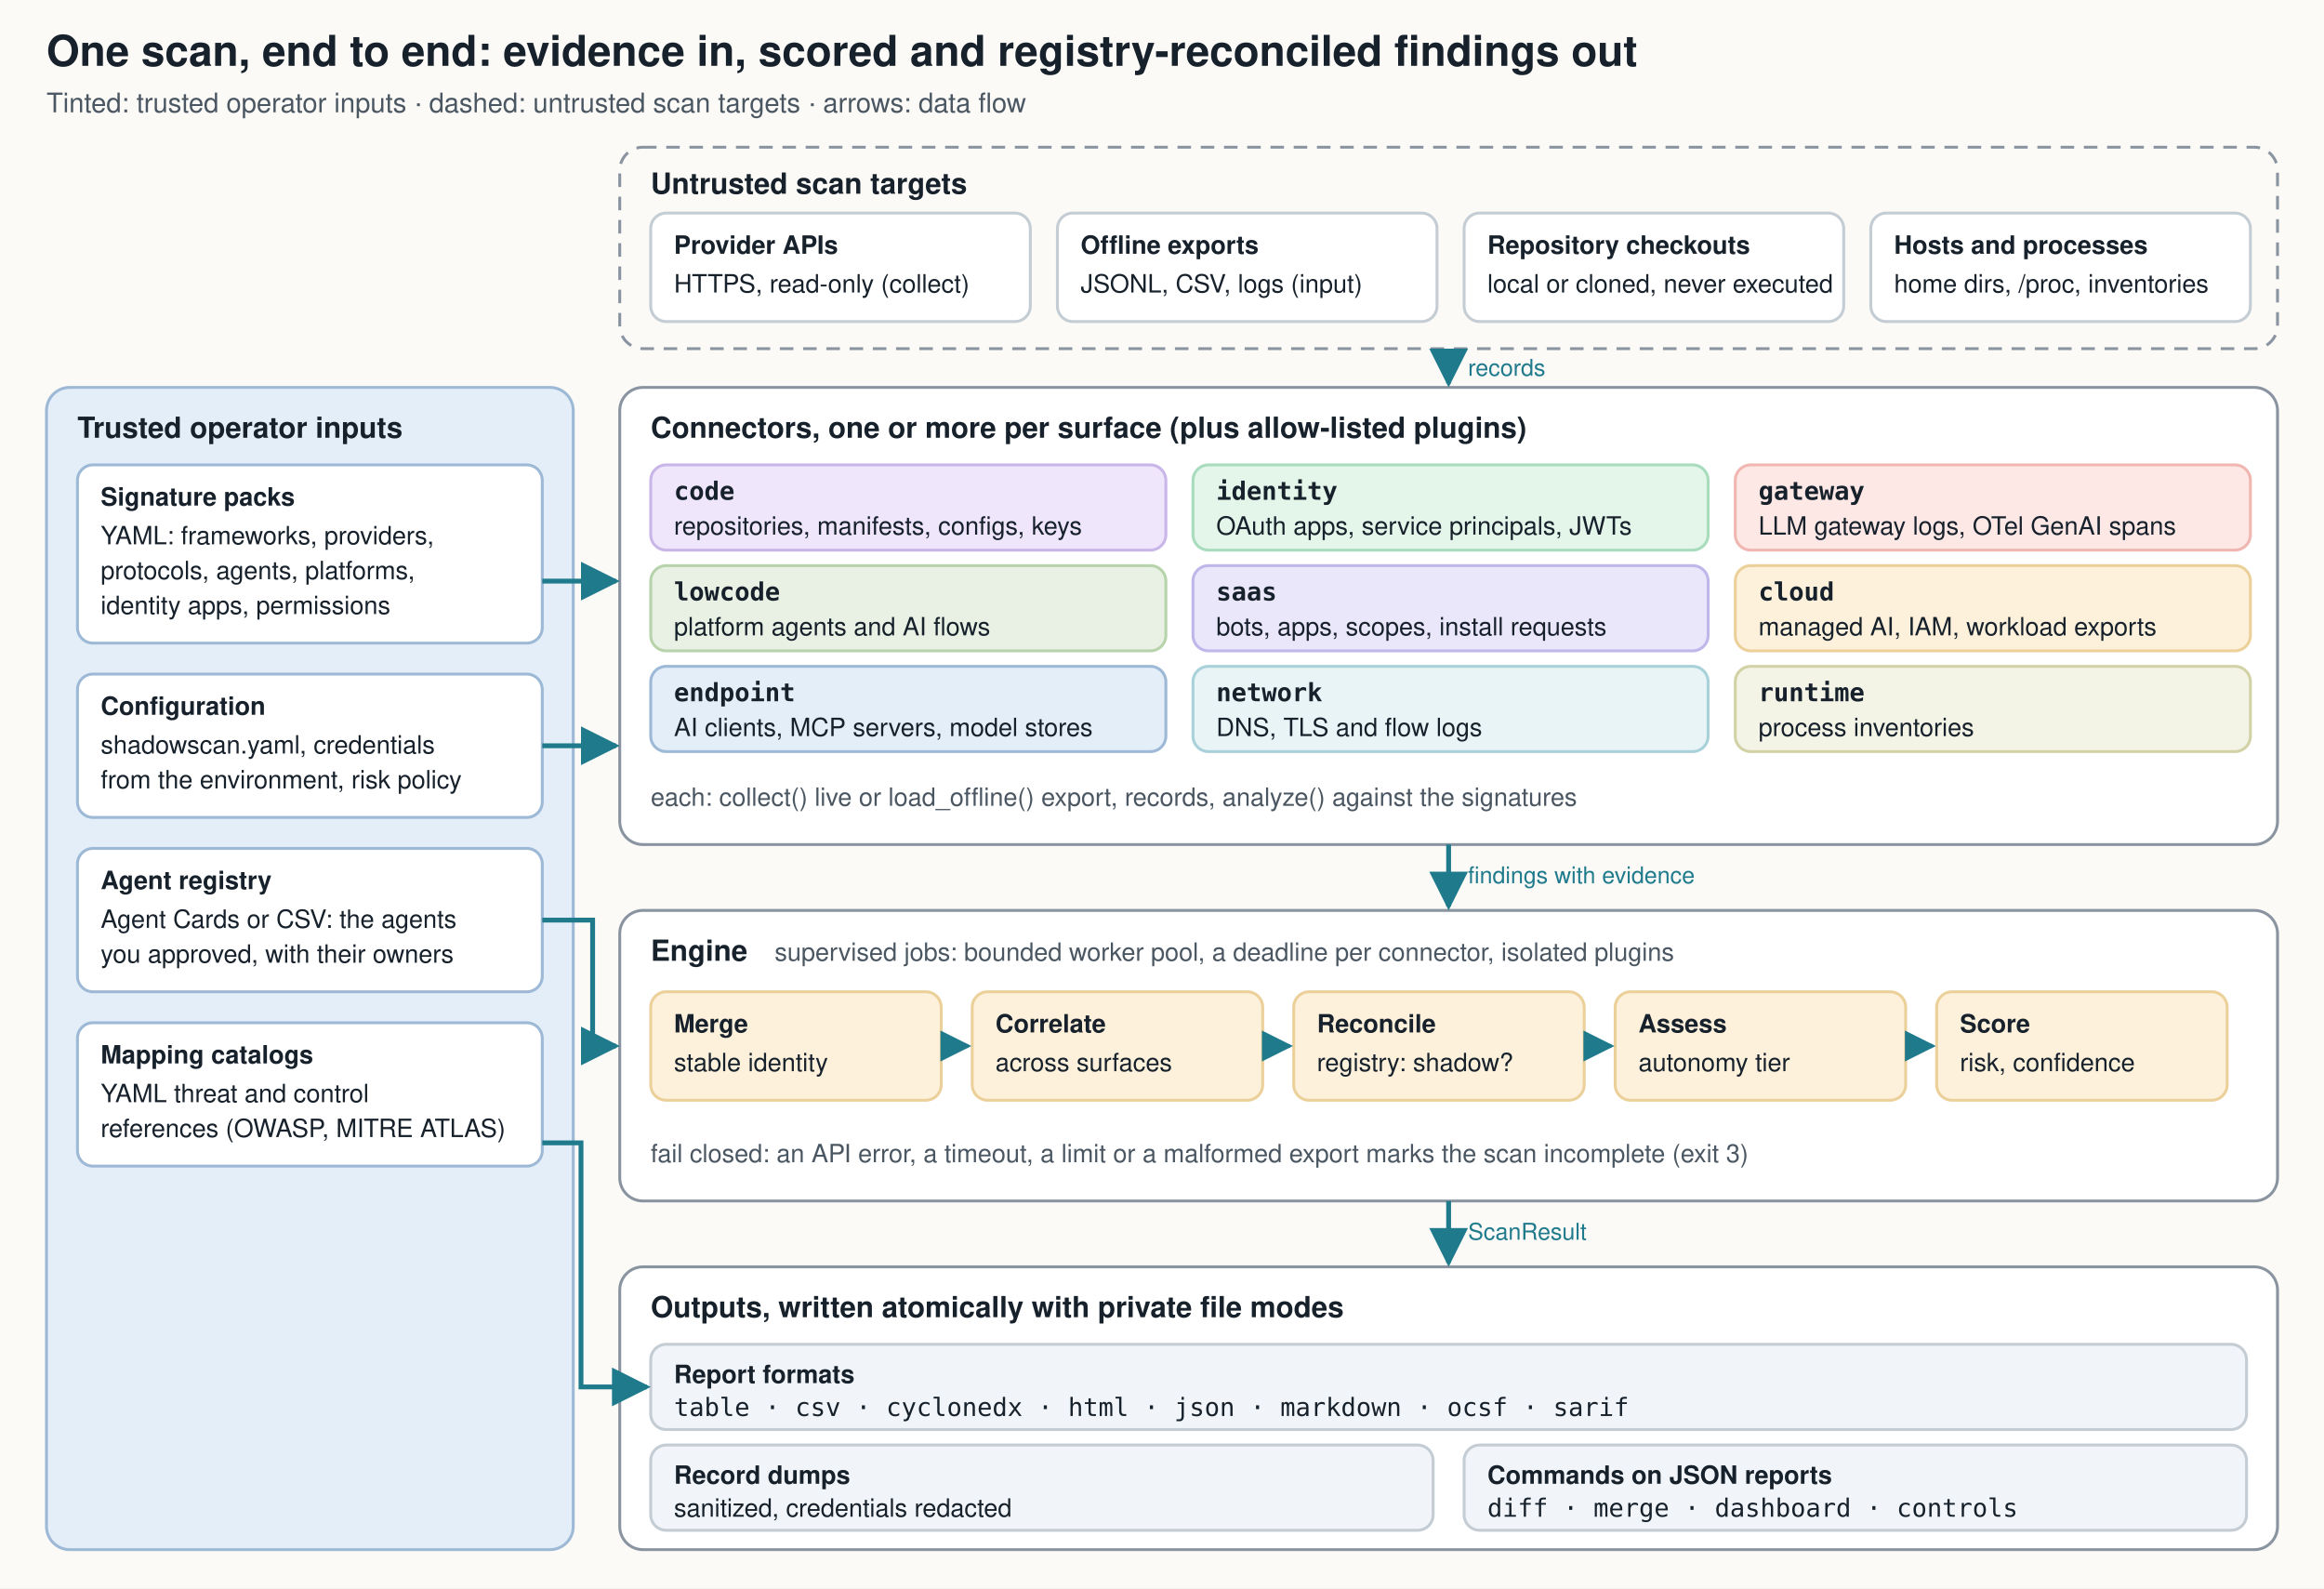
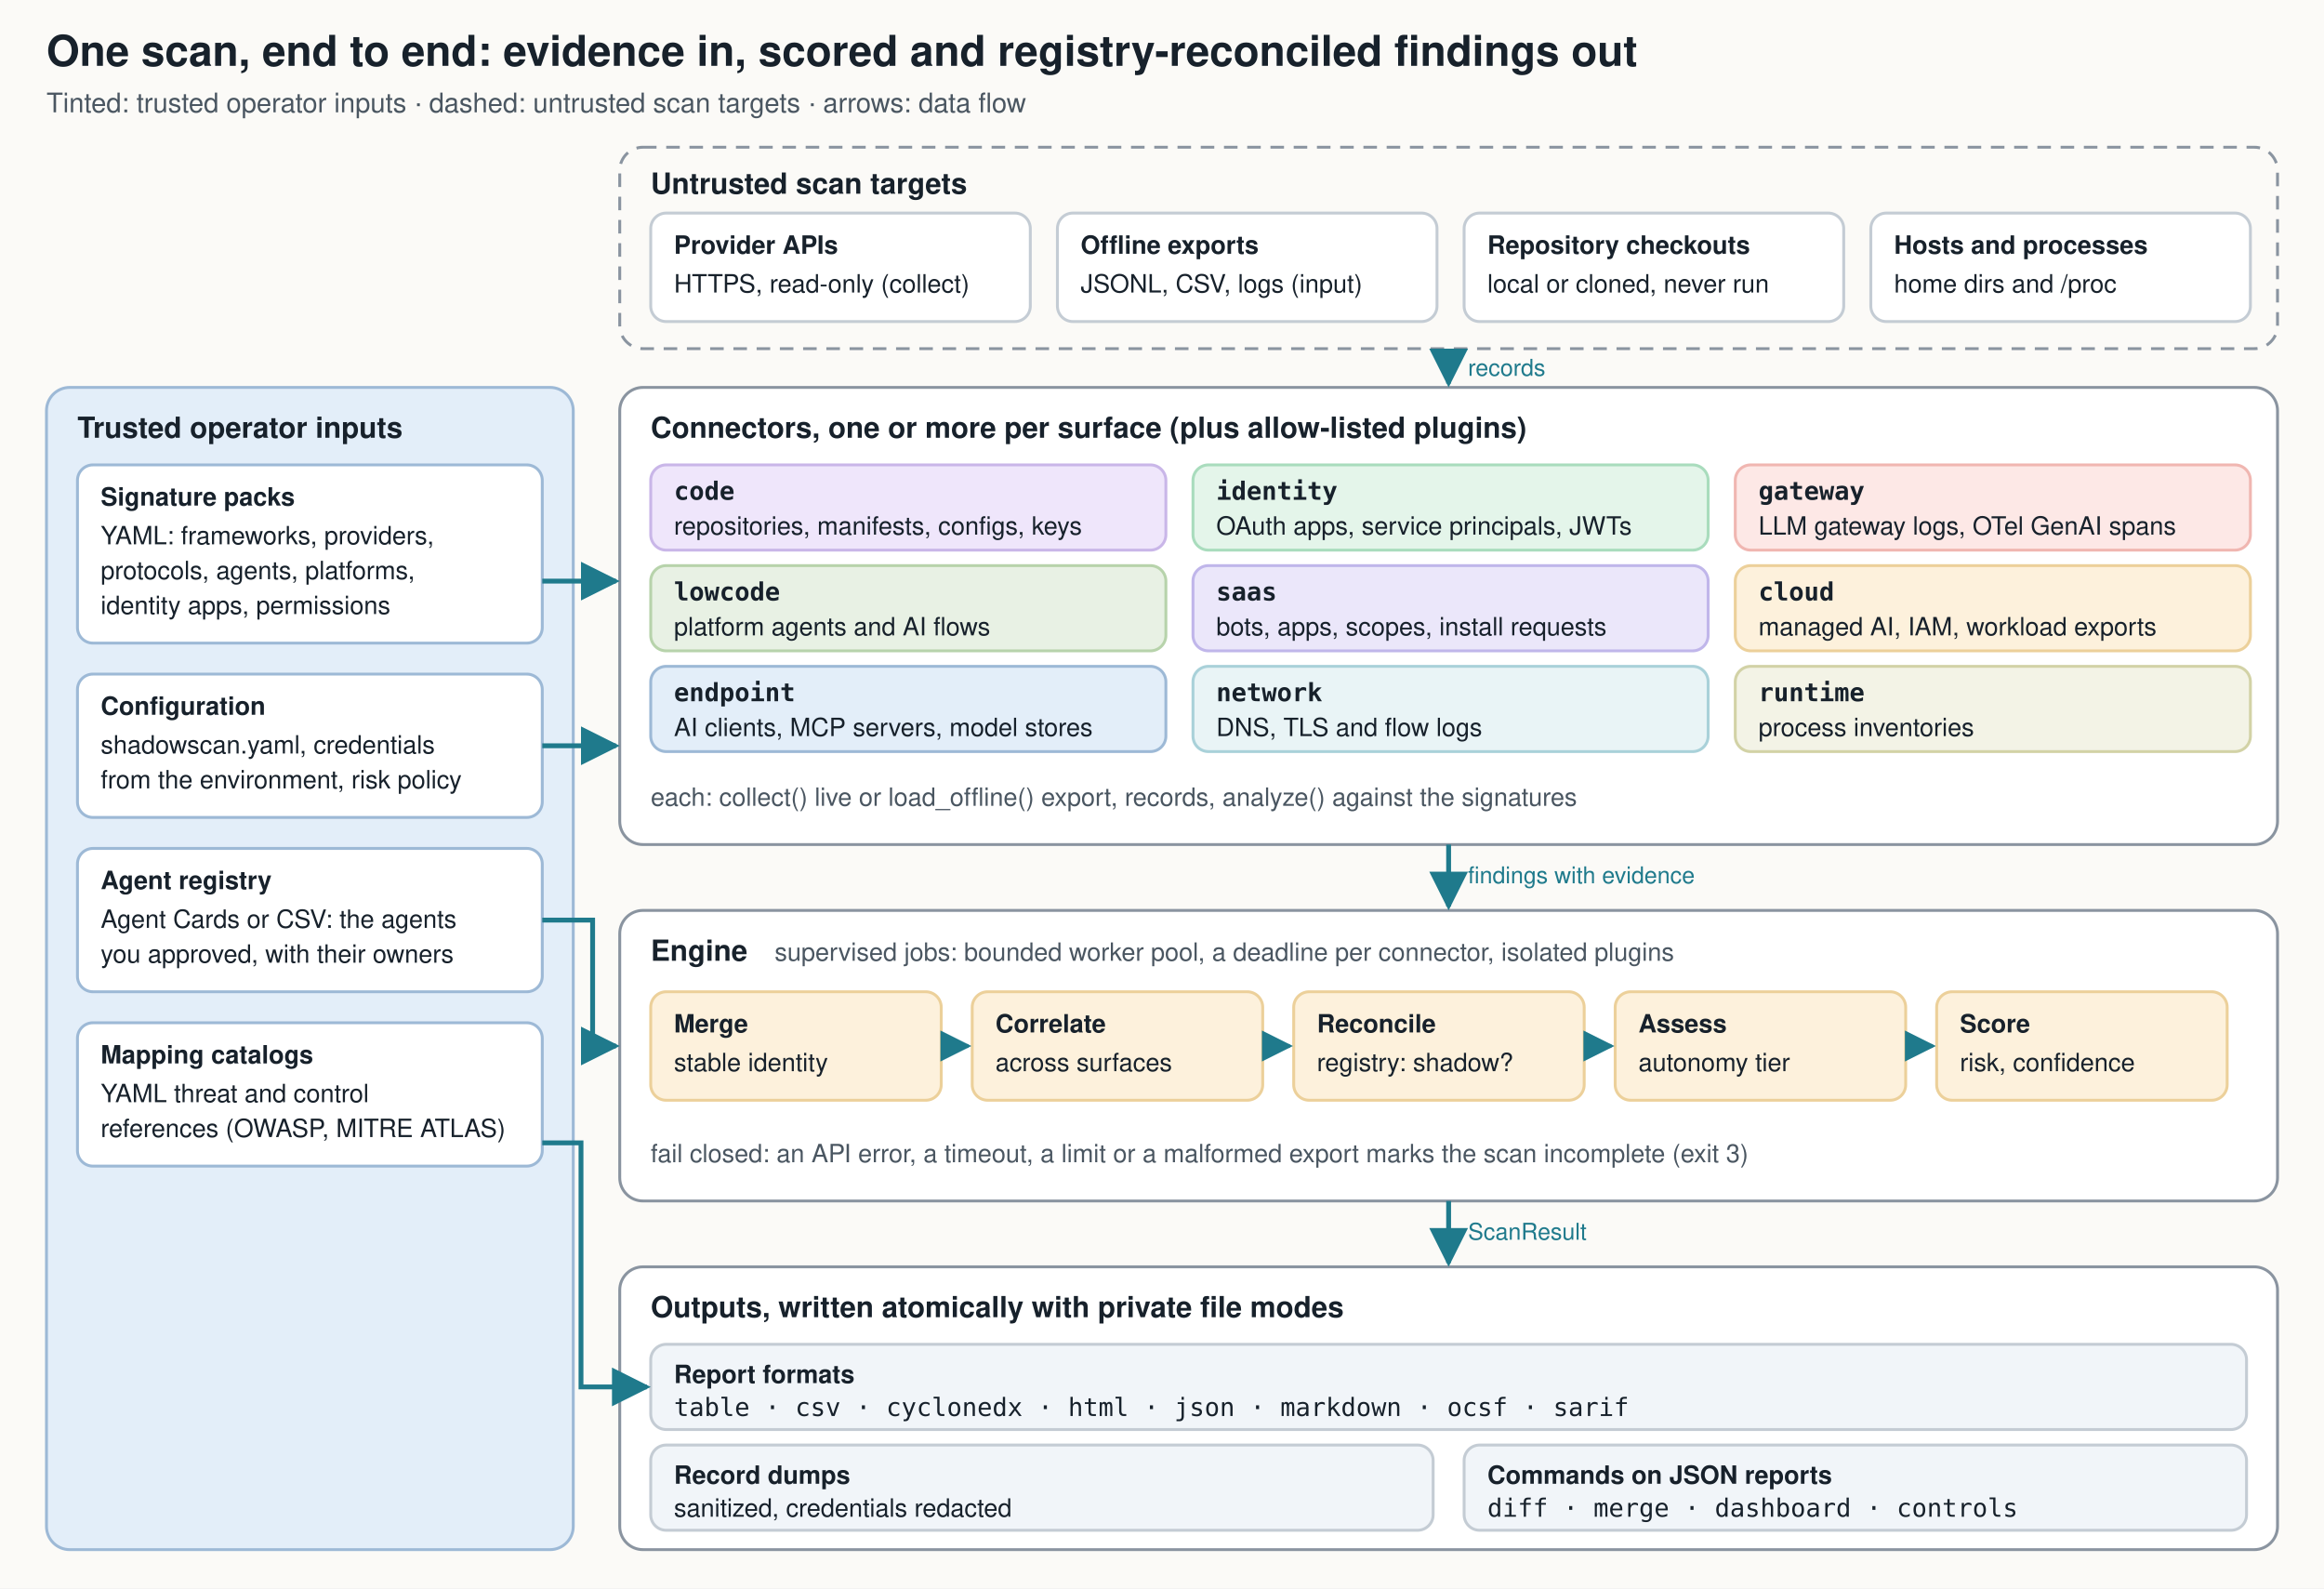
<svg xmlns="http://www.w3.org/2000/svg" viewBox="0 0 1200 820" width="1200" height="820" role="img" aria-labelledby="title desc" font-family="-apple-system, 'Segoe UI', Helvetica, Arial, sans-serif">
  <defs>
    <marker id="arrow" viewBox="0 0 10 10" refX="9" refY="5" markerWidth="8" markerHeight="8" orient="auto-start-reverse">
      <path d="M0 0 L10 5 L0 10 Z" fill="#1f7a8c" />
    </marker>
  </defs>
  <rect x="0" y="0" width="1200" height="820" rx="0" fill="#fbfaf7" stroke="none" stroke-width="1.5" />
  <text x="24" y="34" font-size="22" font-weight="700" fill="#17212b">One scan, end to end: evidence in, scored and registry-reconciled findings out</text>
  <text x="24" y="58" font-size="14" fill="#4a5661">Tinted: trusted operator inputs · dashed: untrusted scan targets · arrows: data flow</text>
  <rect x="320" y="76" width="856" height="104" rx="12" fill="none" stroke="#8a94a0" stroke-width="1.5" stroke-dasharray="7 5" />
  <text x="336" y="100" font-size="15" font-weight="700" fill="#17212b">Untrusted scan targets</text>
  <rect x="336" y="110" width="196" height="56" rx="8" fill="#ffffff" stroke="#c4ccd4" stroke-width="1.5" />
  <text x="348" y="131" font-size="13" font-weight="700" fill="#17212b">Provider APIs</text>
  <text x="348" y="151" font-size="13" fill="#17212b">HTTPS, read-only (collect)</text>
  <rect x="546" y="110" width="196" height="56" rx="8" fill="#ffffff" stroke="#c4ccd4" stroke-width="1.5" />
  <text x="558" y="131" font-size="13" font-weight="700" fill="#17212b">Offline exports</text>
  <text x="558" y="151" font-size="13" fill="#17212b">JSONL, CSV, logs (input)</text>
  <rect x="756" y="110" width="196" height="56" rx="8" fill="#ffffff" stroke="#c4ccd4" stroke-width="1.5" />
  <text x="768" y="131" font-size="13" font-weight="700" fill="#17212b">Repository checkouts</text>
-   <text x="768" y="151" font-size="13" fill="#17212b">local or cloned, never executed</text>
+   <text x="768" y="151" font-size="13" fill="#17212b">local or cloned, never run</text>
  <rect x="966" y="110" width="196" height="56" rx="8" fill="#ffffff" stroke="#c4ccd4" stroke-width="1.5" />
  <text x="978" y="131" font-size="13" font-weight="700" fill="#17212b">Hosts and processes</text>
-   <text x="978" y="151" font-size="13" fill="#17212b">home dirs, /proc, inventories</text>
+   <text x="978" y="151" font-size="13" fill="#17212b">home dirs and /proc</text>
  <rect x="24" y="200" width="272" height="600" rx="12" fill="#e3eef9" stroke="#9db9d6" stroke-width="1.5" />
  <text x="40" y="226" font-size="15" font-weight="700" fill="#17212b">Trusted operator inputs</text>
  <rect x="40" y="240" width="240" height="92" rx="8" fill="#ffffff" stroke="#9db9d6" stroke-width="1.5" />
  <text x="52" y="261" font-size="13" font-weight="700" fill="#17212b">Signature packs</text>
  <text x="52" y="281" font-size="13" fill="#17212b">YAML: frameworks, providers,</text>
  <text x="52" y="299" font-size="13" fill="#17212b">protocols, agents, platforms,</text>
  <text x="52" y="317" font-size="13" fill="#17212b">identity apps, permissions</text>
  <rect x="40" y="348" width="240" height="74" rx="8" fill="#ffffff" stroke="#9db9d6" stroke-width="1.5" />
  <text x="52" y="369" font-size="13" font-weight="700" fill="#17212b">Configuration</text>
  <text x="52" y="389" font-size="13" fill="#17212b">shadowscan.yaml, credentials</text>
  <text x="52" y="407" font-size="13" fill="#17212b">from the environment, risk policy</text>
  <rect x="40" y="438" width="240" height="74" rx="8" fill="#ffffff" stroke="#9db9d6" stroke-width="1.5" />
  <text x="52" y="459" font-size="13" font-weight="700" fill="#17212b">Agent registry</text>
  <text x="52" y="479" font-size="13" fill="#17212b">Agent Cards or CSV: the agents</text>
  <text x="52" y="497" font-size="13" fill="#17212b">you approved, with their owners</text>
  <rect x="40" y="528" width="240" height="74" rx="8" fill="#ffffff" stroke="#9db9d6" stroke-width="1.5" />
  <text x="52" y="549" font-size="13" font-weight="700" fill="#17212b">Mapping catalogs</text>
  <text x="52" y="569" font-size="13" fill="#17212b">YAML threat and control</text>
  <text x="52" y="587" font-size="13" fill="#17212b">references (OWASP, MITRE ATLAS)</text>
  <rect x="320" y="200" width="856" height="236" rx="12" fill="#ffffff" stroke="#8a94a0" stroke-width="1.5" />
  <text x="336" y="226" font-size="15" font-weight="700" fill="#17212b">Connectors, one or more per surface (plus allow-listed plugins)</text>
  <rect x="336" y="240" width="266" height="44" rx="8" fill="#efe6fb" stroke="#c9b6e8" stroke-width="1.5" />
  <text x="348" y="258" font-size="13" font-weight="700" fill="#17212b" font-family="ui-monospace, SFMono-Regular, Menlo, Consolas, monospace">code</text>
  <text x="348" y="276" font-size="13" fill="#17212b">repositories, manifests, configs, keys</text>
  <rect x="616" y="240" width="266" height="44" rx="8" fill="#e4f5ea" stroke="#a9dcbd" stroke-width="1.5" />
  <text x="628" y="258" font-size="13" font-weight="700" fill="#17212b" font-family="ui-monospace, SFMono-Regular, Menlo, Consolas, monospace">identity</text>
  <text x="628" y="276" font-size="13" fill="#17212b">OAuth apps, service principals, JWTs</text>
  <rect x="896" y="240" width="266" height="44" rx="8" fill="#fde8e6" stroke="#f0b6b1" stroke-width="1.5" />
  <text x="908" y="258" font-size="13" font-weight="700" fill="#17212b" font-family="ui-monospace, SFMono-Regular, Menlo, Consolas, monospace">gateway</text>
  <text x="908" y="276" font-size="13" fill="#17212b">LLM gateway logs, OTel GenAI spans</text>
  <rect x="336" y="292" width="266" height="44" rx="8" fill="#e8f1e4" stroke="#b7d3ab" stroke-width="1.5" />
  <text x="348" y="310" font-size="13" font-weight="700" fill="#17212b" font-family="ui-monospace, SFMono-Regular, Menlo, Consolas, monospace">lowcode</text>
  <text x="348" y="328" font-size="13" fill="#17212b">platform agents and AI flows</text>
  <rect x="616" y="292" width="266" height="44" rx="8" fill="#ebe7fa" stroke="#c0b6ea" stroke-width="1.5" />
  <text x="628" y="310" font-size="13" font-weight="700" fill="#17212b" font-family="ui-monospace, SFMono-Regular, Menlo, Consolas, monospace">saas</text>
  <text x="628" y="328" font-size="13" fill="#17212b">bots, apps, scopes, install requests</text>
  <rect x="896" y="292" width="266" height="44" rx="8" fill="#fdf1dc" stroke="#ecd09a" stroke-width="1.5" />
  <text x="908" y="310" font-size="13" font-weight="700" fill="#17212b" font-family="ui-monospace, SFMono-Regular, Menlo, Consolas, monospace">cloud</text>
  <text x="908" y="328" font-size="13" fill="#17212b">managed AI, IAM, workload exports</text>
  <rect x="336" y="344" width="266" height="44" rx="8" fill="#e3eef9" stroke="#9db9d6" stroke-width="1.5" />
  <text x="348" y="362" font-size="13" font-weight="700" fill="#17212b" font-family="ui-monospace, SFMono-Regular, Menlo, Consolas, monospace">endpoint</text>
  <text x="348" y="380" font-size="13" fill="#17212b">AI clients, MCP servers, model stores</text>
  <rect x="616" y="344" width="266" height="44" rx="8" fill="#e9f4f6" stroke="#a9d1d9" stroke-width="1.5" />
  <text x="628" y="362" font-size="13" font-weight="700" fill="#17212b" font-family="ui-monospace, SFMono-Regular, Menlo, Consolas, monospace">network</text>
  <text x="628" y="380" font-size="13" fill="#17212b">DNS, TLS and flow logs</text>
  <rect x="896" y="344" width="266" height="44" rx="8" fill="#f3f3e6" stroke="#d2d2a6" stroke-width="1.5" />
  <text x="908" y="362" font-size="13" font-weight="700" fill="#17212b" font-family="ui-monospace, SFMono-Regular, Menlo, Consolas, monospace">runtime</text>
  <text x="908" y="380" font-size="13" fill="#17212b">process inventories</text>
  <text x="336" y="416" font-size="13" fill="#4a5661">each: collect() live or load_offline() export, records, analyze() against the signatures</text>
  <rect x="320" y="470" width="856" height="150" rx="12" fill="#ffffff" stroke="#8a94a0" stroke-width="1.5" />
  <text x="336" y="496" font-size="15" font-weight="700" fill="#17212b">Engine</text>
  <text x="400" y="496" font-size="13" fill="#4a5661">supervised jobs: bounded worker pool, a deadline per connector, isolated plugins</text>
  <rect x="336" y="512" width="150" height="56" rx="8" fill="#fdf1dc" stroke="#ecd09a" stroke-width="1.5" />
  <text x="348" y="533" font-size="13" font-weight="700" fill="#17212b">Merge</text>
  <text x="348" y="553" font-size="13" fill="#17212b">stable identity</text>
  <rect x="502" y="512" width="150" height="56" rx="8" fill="#fdf1dc" stroke="#ecd09a" stroke-width="1.5" />
  <text x="514" y="533" font-size="13" font-weight="700" fill="#17212b">Correlate</text>
  <text x="514" y="553" font-size="13" fill="#17212b">across surfaces</text>
  <line x1="486" y1="540" x2="500" y2="540" stroke="#1f7a8c" stroke-width="2" marker-end="url(#arrow)" />
  <rect x="668" y="512" width="150" height="56" rx="8" fill="#fdf1dc" stroke="#ecd09a" stroke-width="1.5" />
  <text x="680" y="533" font-size="13" font-weight="700" fill="#17212b">Reconcile</text>
  <text x="680" y="553" font-size="13" fill="#17212b">registry: shadow?</text>
  <line x1="652" y1="540" x2="666" y2="540" stroke="#1f7a8c" stroke-width="2" marker-end="url(#arrow)" />
  <rect x="834" y="512" width="150" height="56" rx="8" fill="#fdf1dc" stroke="#ecd09a" stroke-width="1.5" />
  <text x="846" y="533" font-size="13" font-weight="700" fill="#17212b">Assess</text>
  <text x="846" y="553" font-size="13" fill="#17212b">autonomy tier</text>
  <line x1="818" y1="540" x2="832" y2="540" stroke="#1f7a8c" stroke-width="2" marker-end="url(#arrow)" />
  <rect x="1000" y="512" width="150" height="56" rx="8" fill="#fdf1dc" stroke="#ecd09a" stroke-width="1.5" />
  <text x="1012" y="533" font-size="13" font-weight="700" fill="#17212b">Score</text>
  <text x="1012" y="553" font-size="13" fill="#17212b">risk, confidence</text>
  <line x1="984" y1="540" x2="998" y2="540" stroke="#1f7a8c" stroke-width="2" marker-end="url(#arrow)" />
  <text x="336" y="600" font-size="13" fill="#4a5661">fail closed: an API error, a timeout, a limit or a malformed export marks the scan incomplete (exit 3)</text>
  <rect x="320" y="654" width="856" height="146" rx="12" fill="#ffffff" stroke="#8a94a0" stroke-width="1.5" />
  <text x="336" y="680" font-size="15" font-weight="700" fill="#17212b">Outputs, written atomically with private file modes</text>
  <rect x="336" y="694" width="824" height="44" rx="8" fill="#f1f5f9" stroke="#c4ccd4" stroke-width="1.5" />
  <text x="348" y="714" font-size="13" font-weight="700" fill="#17212b">Report formats</text>
  <text x="348" y="731" font-size="13" fill="#17212b" font-family="ui-monospace, SFMono-Regular, Menlo, Consolas, monospace">table · csv · cyclonedx · html · json · markdown · ocsf · sarif</text>
  <rect x="336" y="746" width="404" height="44" rx="8" fill="#f1f5f9" stroke="#c4ccd4" stroke-width="1.5" />
  <text x="348" y="766" font-size="13" font-weight="700" fill="#17212b">Record dumps</text>
  <text x="348" y="783" font-size="13" fill="#17212b">sanitized, credentials redacted</text>
  <rect x="756" y="746" width="404" height="44" rx="8" fill="#f1f5f9" stroke="#c4ccd4" stroke-width="1.5" />
  <text x="768" y="766" font-size="13" font-weight="700" fill="#17212b">Commands on JSON reports</text>
  <text x="768" y="783" font-size="13" fill="#17212b" font-family="ui-monospace, SFMono-Regular, Menlo, Consolas, monospace">diff · merge · dashboard · controls</text>
  <g stroke="#1f7a8c" stroke-width="2.5" fill="none" marker-end="url(#arrow)">
    <line x1="748" y1="180" x2="748" y2="198" />
    <line x1="748" y1="436" x2="748" y2="468" />
    <line x1="748" y1="620" x2="748" y2="652" />
    <line x1="280" y1="300" x2="318" y2="300" />
    <line x1="280" y1="385" x2="318" y2="385" />
    <path d="M280 475 L306 475 L306 540 L318 540" />
    <path d="M280 590 L300 590 L300 716 L334 716" />
  </g>
  <text x="758" y="194" font-size="12" fill="#1f7a8c">records</text>
  <text x="758" y="456" font-size="12" fill="#1f7a8c">findings with evidence</text>
  <text x="758" y="640" font-size="12" fill="#1f7a8c">ScanResult</text>
</svg>
